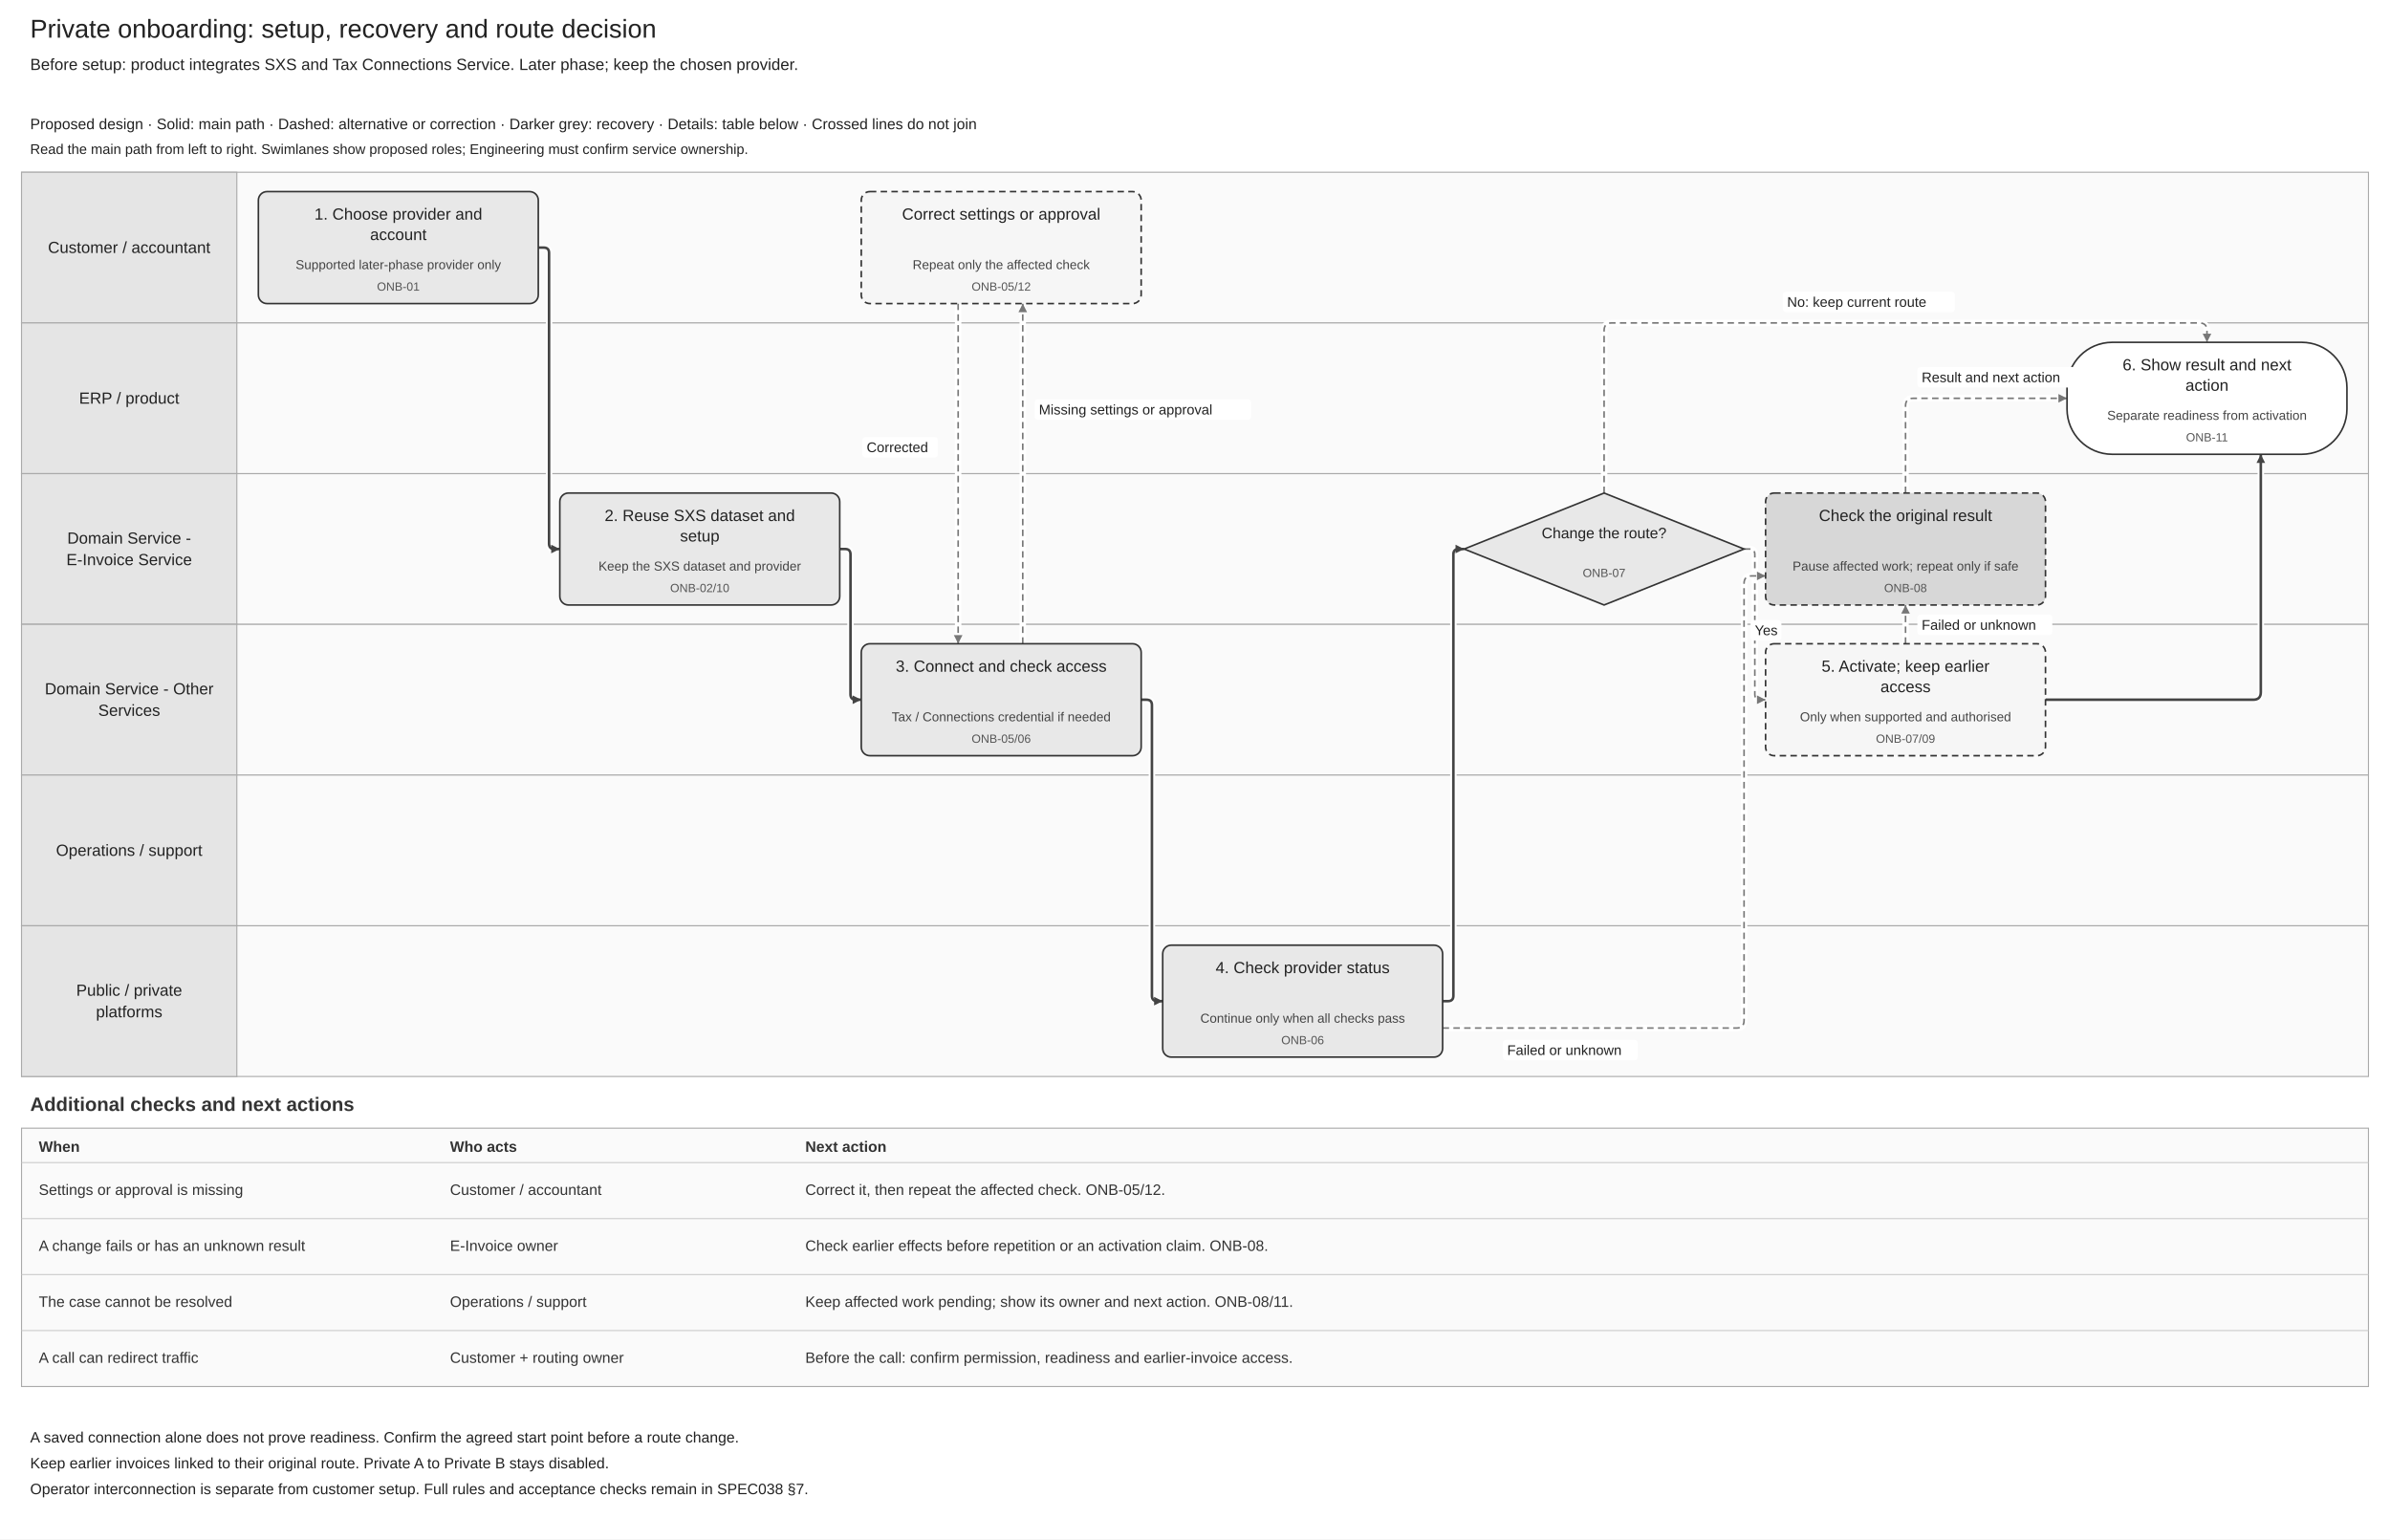
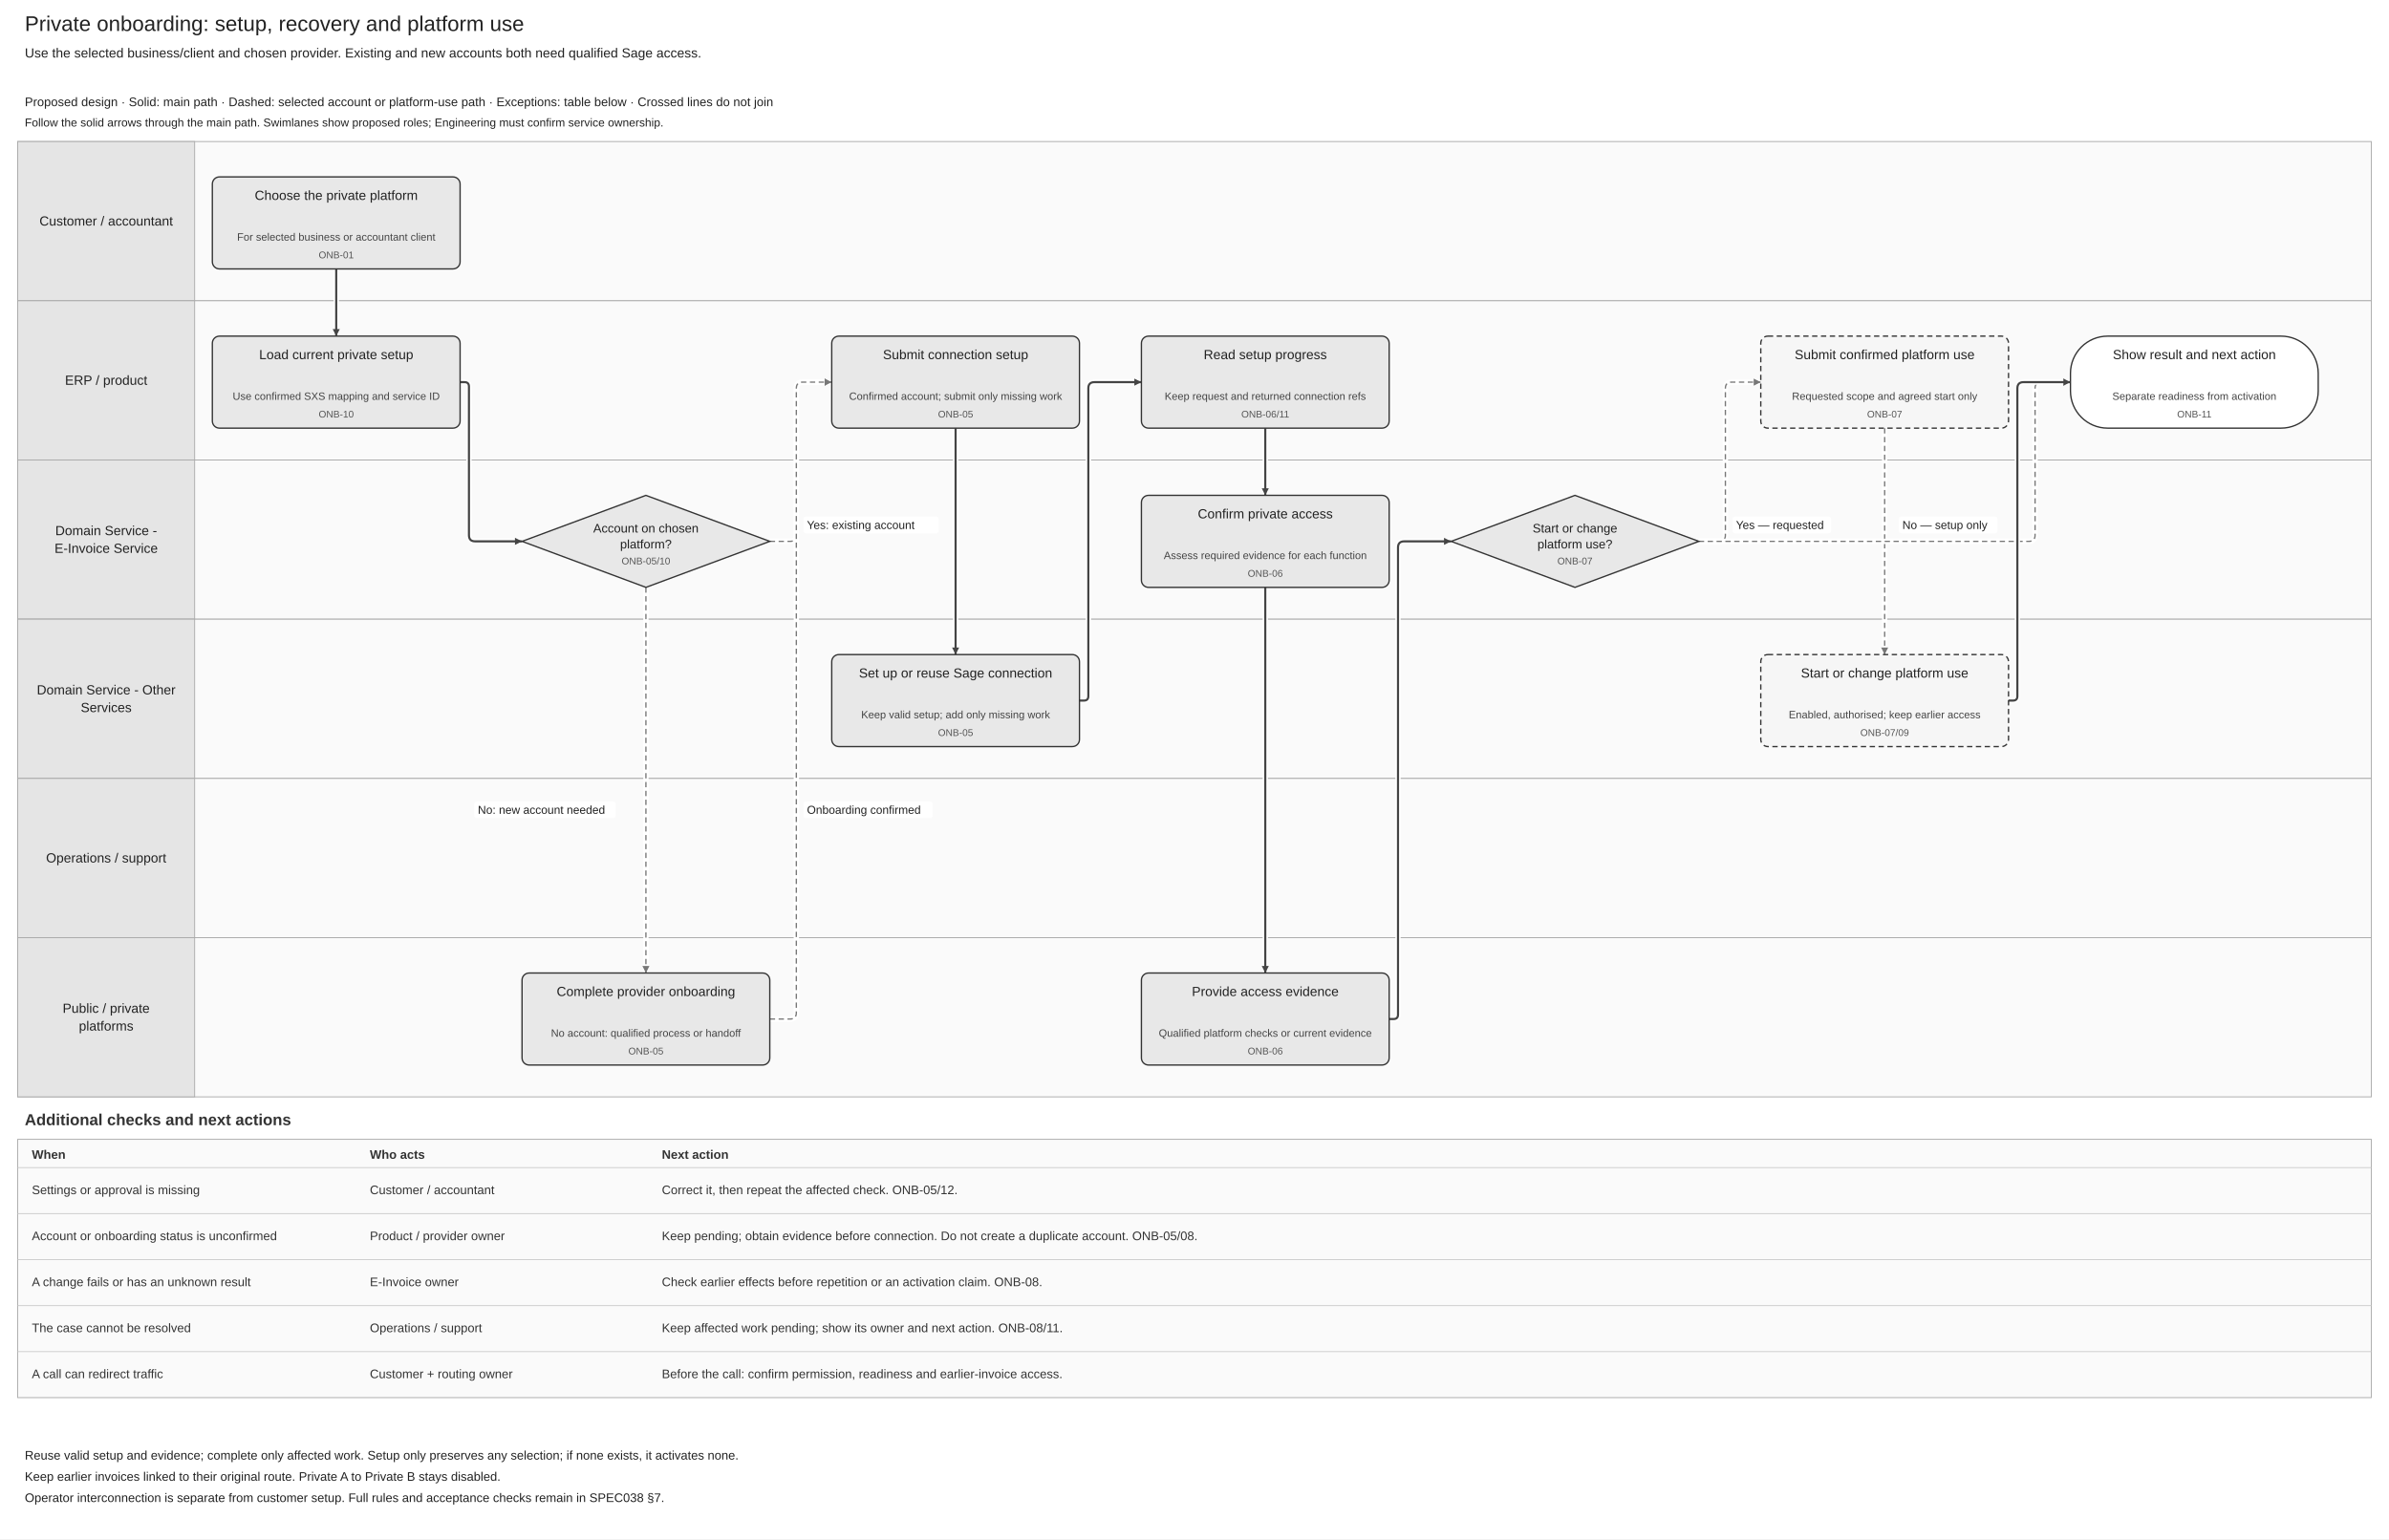
- <svg xmlns="http://www.w3.org/2000/svg" width="2220" height="1430" viewBox="0 0 2220 1430" role="img" aria-label="Private onboarding: setup, recovery and route decision">
-   <rect width="2220" height="1430" fill="white" />
-   <text x="28" y="35" font-family="Arial, sans-serif" font-size="24" text-anchor="start" fill="#222222">Private onboarding: setup, recovery and route decision</text>
-   <text x="28" y="65" font-family="Arial, sans-serif" font-size="15" text-anchor="start" fill="#222222">Before setup: product integrates SXS and Tax Connections Service. Later phase; keep the chosen provider.</text>
-   <text x="28" y="120" font-family="Arial, sans-serif" font-size="14" text-anchor="start" fill="#222222">Proposed design · Solid: main path · Dashed: alternative or correction · Darker grey: recovery · Details: table below · Crossed lines do not join</text>
-   <text x="28" y="143" font-family="Arial, sans-serif" font-size="13" text-anchor="start" fill="#222222">Read the main path from left to right. Swimlanes show proposed roles; Engineering must confirm service ownership.</text>
-   <rect x="20" y="160" width="2180" height="140" fill="#fafafa" stroke="#aaaaaa" />
-   <rect x="20" y="160" width="200" height="140" fill="#e5e5e5" stroke="#aaaaaa" />
-   <text x="120" y="235" font-family="Arial, sans-serif" font-size="15" text-anchor="middle" fill="#222222">Customer / accountant</text>
-   <rect x="20" y="300" width="2180" height="140" fill="#fafafa" stroke="#aaaaaa" />
-   <rect x="20" y="300" width="200" height="140" fill="#e5e5e5" stroke="#aaaaaa" />
-   <text x="120" y="375" font-family="Arial, sans-serif" font-size="15" text-anchor="middle" fill="#222222">ERP / product</text>
-   <rect x="20" y="440" width="2180" height="140" fill="#fafafa" stroke="#aaaaaa" />
-   <rect x="20" y="440" width="200" height="140" fill="#e5e5e5" stroke="#aaaaaa" />
-   <text x="120" y="505" font-family="Arial, sans-serif" font-size="15" text-anchor="middle" fill="#222222">Domain Service -</text>
-   <text x="120" y="525" font-family="Arial, sans-serif" font-size="15" text-anchor="middle" fill="#222222">E-Invoice Service</text>
-   <rect x="20" y="580" width="2180" height="140" fill="#fafafa" stroke="#aaaaaa" />
-   <rect x="20" y="580" width="200" height="140" fill="#e5e5e5" stroke="#aaaaaa" />
-   <text x="120" y="645" font-family="Arial, sans-serif" font-size="15" text-anchor="middle" fill="#222222">Domain Service - Other</text>
-   <text x="120" y="665" font-family="Arial, sans-serif" font-size="15" text-anchor="middle" fill="#222222">Services</text>
-   <rect x="20" y="720" width="2180" height="140" fill="#fafafa" stroke="#aaaaaa" />
-   <rect x="20" y="720" width="200" height="140" fill="#e5e5e5" stroke="#aaaaaa" />
-   <text x="120" y="795" font-family="Arial, sans-serif" font-size="15" text-anchor="middle" fill="#222222">Operations / support</text>
-   <rect x="20" y="860" width="2180" height="140" fill="#fafafa" stroke="#aaaaaa" />
-   <rect x="20" y="860" width="200" height="140" fill="#e5e5e5" stroke="#aaaaaa" />
-   <text x="120" y="925" font-family="Arial, sans-serif" font-size="15" text-anchor="middle" fill="#222222">Public / private</text>
-   <text x="120" y="945" font-family="Arial, sans-serif" font-size="15" text-anchor="middle" fill="#222222">platforms</text>
-   <path d="M 500,230.0 L 505,230 Q 510,230.0 510,235 L 510,505 Q 510,510.0 515,510 L 520,510.0" fill="none" stroke="white" stroke-width="6" stroke-linejoin="round" data-crossing-gap="true" />
-   <path d="M 500,230.0 L 505,230 Q 510,230.0 510,235 L 510,505 Q 510,510.0 515,510 L 520,510.0" fill="none" stroke="#444444" stroke-width="2.4" stroke-linejoin="round" data-connection="choose→reuse" />
-   <path d="M 520,510.0 L 512.0,506.0 L 512.0,514.0 Z" fill="#444444" />
-   <path d="M 780,510.0 L 785,510 Q 790,510.0 790,515 L 790,645 Q 790,650.0 795,650 L 800,650.0" fill="none" stroke="white" stroke-width="6" stroke-linejoin="round" data-crossing-gap="true" />
-   <path d="M 780,510.0 L 785,510 Q 790,510.0 790,515 L 790,645 Q 790,650.0 795,650 L 800,650.0" fill="none" stroke="#444444" stroke-width="2.4" stroke-linejoin="round" data-connection="reuse→setup" />
-   <path d="M 800,650.0 L 792.0,646.0 L 792.0,654.0 Z" fill="#444444" />
-   <path d="M 1060,650.0 L 1065,650 Q 1070,650.0 1070,655 L 1070,925 Q 1070,930.0 1075,930 L 1080,930.0" fill="none" stroke="white" stroke-width="6" stroke-linejoin="round" data-crossing-gap="true" />
-   <path d="M 1060,650.0 L 1065,650 Q 1070,650.0 1070,655 L 1070,925 Q 1070,930.0 1075,930 L 1080,930.0" fill="none" stroke="#444444" stroke-width="2.4" stroke-linejoin="round" data-connection="setup→provider" />
-   <path d="M 1080,930.0 L 1072.0,926.0 L 1072.0,934.0 Z" fill="#444444" />
-   <path d="M 1340,930.0 L 1345,930 Q 1350,930.0 1350,925 L 1350,515 Q 1350,510.0 1355,510 L 1360,510.0" fill="none" stroke="white" stroke-width="6" stroke-linejoin="round" data-crossing-gap="true" />
-   <path d="M 1340,930.0 L 1345,930 Q 1350,930.0 1350,925 L 1350,515 Q 1350,510.0 1355,510 L 1360,510.0" fill="none" stroke="#444444" stroke-width="2.4" stroke-linejoin="round" data-connection="provider→change" />
-   <path d="M 1360,510.0 L 1352.0,506.0 L 1352.0,514.0 Z" fill="#444444" />
-   <path d="M 1620,510.0 L 1625,510 Q 1630,510.0 1630,515 L 1630,645 Q 1630,650.0 1635,650 L 1640,650.0" fill="none" stroke="white" stroke-width="6" stroke-linejoin="round" data-crossing-gap="true" />
-   <path d="M 1620,510.0 L 1625,510 Q 1630,510.0 1630,515 L 1630,645 Q 1630,650.0 1635,650 L 1640,650.0" fill="none" stroke="#777777" stroke-width="1.5" stroke-dasharray="6 4" stroke-linejoin="round" data-connection="change→activate" />
-   <path d="M 1640,650.0 L 1632.0,646.0 L 1632.0,654.0 Z" fill="#777777" />
-   <path d="M 1490,458 L 1490,307 Q 1490,300 1497,300 L 2043,300 Q 2050,300 2050,307 L 2050,318" fill="none" stroke="white" stroke-width="6" stroke-linejoin="round" data-crossing-gap="true" />
-   <path d="M 1490,458 L 1490,307 Q 1490,300 1497,300 L 2043,300 Q 2050,300 2050,307 L 2050,318" fill="none" stroke="#777777" stroke-width="1.5" stroke-dasharray="6 4" stroke-linejoin="round" data-connection="change→result" />
-   <path d="M 2050,318 L 2054.0,310.0 L 2046.0,310.0 Z" fill="#777777" />
-   <path d="M 1900,650 L 2093,650 Q 2100,650 2100,643 L 2100,422" fill="none" stroke="white" stroke-width="6" stroke-linejoin="round" data-crossing-gap="true" />
-   <path d="M 1900,650 L 2093,650 Q 2100,650 2100,643 L 2100,422" fill="none" stroke="#444444" stroke-width="2.4" stroke-linejoin="round" data-connection="activate→result" />
-   <path d="M 2100,422 L 2096.0,430.0 L 2104.0,430.0 Z" fill="#444444" />
-   <path d="M 950,598 L 950,282" fill="none" stroke="white" stroke-width="6" stroke-linejoin="round" data-crossing-gap="true" />
-   <path d="M 950,598 L 950,282" fill="none" stroke="#777777" stroke-width="1.5" stroke-dasharray="6 4" stroke-linejoin="round" data-connection="setup→correct" />
-   <path d="M 950,282 L 946.0,290.0 L 954.0,290.0 Z" fill="#777777" />
-   <path d="M 890,282 L 890,598" fill="none" stroke="white" stroke-width="6" stroke-linejoin="round" data-crossing-gap="true" />
-   <path d="M 890,282 L 890,598" fill="none" stroke="#777777" stroke-width="1.5" stroke-dasharray="6 4" stroke-linejoin="round" data-connection="correct→setup" />
-   <path d="M 890,598 L 894.0,590.0 L 886.0,590.0 Z" fill="#777777" />
-   <path d="M 1340,955 L 1613,955 Q 1620,955 1620,948 L 1620,542 Q 1620,535 1627,535 L 1640,535" fill="none" stroke="white" stroke-width="6" stroke-linejoin="round" data-crossing-gap="true" />
-   <path d="M 1340,955 L 1613,955 Q 1620,955 1620,948 L 1620,542 Q 1620,535 1627,535 L 1640,535" fill="none" stroke="#777777" stroke-width="1.5" stroke-dasharray="6 4" stroke-linejoin="round" data-connection="provider→recover" />
-   <path d="M 1640,535 L 1632.0,531.0 L 1632.0,539.0 Z" fill="#777777" />
-   <path d="M 1770,598 L 1770,562" fill="none" stroke="white" stroke-width="6" stroke-linejoin="round" data-crossing-gap="true" />
-   <path d="M 1770,598 L 1770,562" fill="none" stroke="#777777" stroke-width="1.5" stroke-dasharray="6 4" stroke-linejoin="round" data-connection="activate→recover" />
-   <path d="M 1770,562 L 1766.0,570.0 L 1774.0,570.0 Z" fill="#777777" />
-   <path d="M 1770,458 L 1770,377 Q 1770,370 1777,370 L 1920,370" fill="none" stroke="white" stroke-width="6" stroke-linejoin="round" data-crossing-gap="true" />
-   <path d="M 1770,458 L 1770,377 Q 1770,370 1777,370 L 1920,370" fill="none" stroke="#777777" stroke-width="1.5" stroke-dasharray="6 4" stroke-linejoin="round" data-connection="recover→result" />
-   <path d="M 1920,370 L 1912.0,366.0 L 1912.0,374.0 Z" fill="#777777" />
-   <a href="../../specs/onboarding-and-connectivity/SPEC-SEI-038-customer-onboarding-and-connectivity-logical-feature-specification.md#61-onb-01-capture-requested-functions" aria-label="ONB-01 1. Choose provider and account">
-     <rect x="240" y="178" width="260" height="104" rx="8" fill="#e8e8e8" stroke="#333333" stroke-width="1.5" />
-     <text x="370.0" y="204" font-family="Arial, sans-serif" font-size="15" text-anchor="middle" fill="#222222">1. Choose provider and</text>
-     <text x="370.0" y="223" font-family="Arial, sans-serif" font-size="15" text-anchor="middle" fill="#222222">account</text>
-     <text x="370.0" y="250" font-family="Arial, sans-serif" font-size="12" text-anchor="middle" fill="#444444">Supported later-phase provider only</text>
-     <text x="370.0" y="270" font-family="Arial, sans-serif" font-size="11" text-anchor="middle" fill="#555555">ONB-01</text>
+ <svg xmlns="http://www.w3.org/2000/svg" width="2700" height="1740" viewBox="0 0 2700 1740" role="img" aria-label="Private onboarding: setup, recovery and platform use">
+   <rect width="2700" height="1740" fill="white" />
+   <text x="28" y="35" font-family="Arial, sans-serif" font-size="24" text-anchor="start" fill="#222222">Private onboarding: setup, recovery and platform use</text>
+   <text x="28" y="65" font-family="Arial, sans-serif" font-size="15" text-anchor="start" fill="#222222">Use the selected business/client and chosen provider. Existing and new accounts both need qualified Sage access.</text>
+   <text x="28" y="120" font-family="Arial, sans-serif" font-size="14" text-anchor="start" fill="#222222">Proposed design · Solid: main path · Dashed: selected account or platform-use path · Exceptions: table below · Crossed lines do not join</text>
+   <text x="28" y="143" font-family="Arial, sans-serif" font-size="13" text-anchor="start" fill="#222222">Follow the solid arrows through the main path. Swimlanes show proposed roles; Engineering must confirm service ownership.</text>
+   <rect x="20" y="160" width="2660" height="180" fill="#fafafa" stroke="#aaaaaa" />
+   <rect x="20" y="160" width="200" height="180" fill="#e5e5e5" stroke="#aaaaaa" />
+   <text x="120" y="255.0" font-family="Arial, sans-serif" font-size="15" text-anchor="middle" fill="#222222">Customer / accountant</text>
+   <rect x="20" y="340" width="2660" height="180" fill="#fafafa" stroke="#aaaaaa" />
+   <rect x="20" y="340" width="200" height="180" fill="#e5e5e5" stroke="#aaaaaa" />
+   <text x="120" y="435.0" font-family="Arial, sans-serif" font-size="15" text-anchor="middle" fill="#222222">ERP / product</text>
+   <rect x="20" y="520" width="2660" height="180" fill="#fafafa" stroke="#aaaaaa" />
+   <rect x="20" y="520" width="200" height="180" fill="#e5e5e5" stroke="#aaaaaa" />
+   <text x="120" y="605.0" font-family="Arial, sans-serif" font-size="15" text-anchor="middle" fill="#222222">Domain Service -</text>
+   <text x="120" y="625.0" font-family="Arial, sans-serif" font-size="15" text-anchor="middle" fill="#222222">E-Invoice Service</text>
+   <rect x="20" y="700" width="2660" height="180" fill="#fafafa" stroke="#aaaaaa" />
+   <rect x="20" y="700" width="200" height="180" fill="#e5e5e5" stroke="#aaaaaa" />
+   <text x="120" y="785.0" font-family="Arial, sans-serif" font-size="15" text-anchor="middle" fill="#222222">Domain Service - Other</text>
+   <text x="120" y="805.0" font-family="Arial, sans-serif" font-size="15" text-anchor="middle" fill="#222222">Services</text>
+   <rect x="20" y="880" width="2660" height="180" fill="#fafafa" stroke="#aaaaaa" />
+   <rect x="20" y="880" width="200" height="180" fill="#e5e5e5" stroke="#aaaaaa" />
+   <text x="120" y="975.0" font-family="Arial, sans-serif" font-size="15" text-anchor="middle" fill="#222222">Operations / support</text>
+   <rect x="20" y="1060" width="2660" height="180" fill="#fafafa" stroke="#aaaaaa" />
+   <rect x="20" y="1060" width="200" height="180" fill="#e5e5e5" stroke="#aaaaaa" />
+   <text x="120" y="1145.0" font-family="Arial, sans-serif" font-size="15" text-anchor="middle" fill="#222222">Public / private</text>
+   <text x="120" y="1165.0" font-family="Arial, sans-serif" font-size="15" text-anchor="middle" fill="#222222">platforms</text>
+   <path d="M 380.0,304 L 380.0,380" fill="none" stroke="white" stroke-width="6" stroke-linejoin="round" data-crossing-gap="true" />
+   <path d="M 380.0,304 L 380.0,380" fill="none" stroke="#444444" stroke-width="2.4" stroke-linejoin="round" data-connection="choose→load" />
+   <path d="M 380.0,380 L 384.0,372.0 L 376.0,372.0 Z" fill="#444444" />
+   <path d="M 520,432.0 L 525,432 Q 530,432.0 530,437 L 530,605 Q 530,612.0 537,612 L 590,612.0" fill="none" stroke="white" stroke-width="6" stroke-linejoin="round" data-crossing-gap="true" />
+   <path d="M 520,432.0 L 525,432 Q 530,432.0 530,437 L 530,605 Q 530,612.0 537,612 L 590,612.0" fill="none" stroke="#444444" stroke-width="2.4" stroke-linejoin="round" data-connection="load→account" />
+   <path d="M 590,612.0 L 582.0,608.0 L 582.0,616.0 Z" fill="#444444" />
+   <path d="M 1080.0,484 L 1080.0,740" fill="none" stroke="white" stroke-width="6" stroke-linejoin="round" data-crossing-gap="true" />
+   <path d="M 1080.0,484 L 1080.0,740" fill="none" stroke="#444444" stroke-width="2.4" stroke-linejoin="round" data-connection="request→setup" />
+   <path d="M 1080.0,740 L 1084.0,732.0 L 1076.0,732.0 Z" fill="#444444" />
+   <path d="M 1220,792.0 L 1225,792 Q 1230,792.0 1230,787 L 1230,439 Q 1230,432.0 1237,432 L 1290,432.0" fill="none" stroke="white" stroke-width="6" stroke-linejoin="round" data-crossing-gap="true" />
+   <path d="M 1220,792.0 L 1225,792 Q 1230,792.0 1230,787 L 1230,439 Q 1230,432.0 1237,432 L 1290,432.0" fill="none" stroke="#444444" stroke-width="2.4" stroke-linejoin="round" data-connection="setup→progress" />
+   <path d="M 1290,432.0 L 1282.0,428.0 L 1282.0,436.0 Z" fill="#444444" />
+   <path d="M 1430.0,484 L 1430.0,560" fill="none" stroke="white" stroke-width="6" stroke-linejoin="round" data-crossing-gap="true" />
+   <path d="M 1430.0,484 L 1430.0,560" fill="none" stroke="#444444" stroke-width="2.4" stroke-linejoin="round" data-connection="progress→track" />
+   <path d="M 1430.0,560 L 1434.0,552.0 L 1426.0,552.0 Z" fill="#444444" />
+   <path d="M 1430.0,664 L 1430.0,1100" fill="none" stroke="white" stroke-width="6" stroke-linejoin="round" data-crossing-gap="true" />
+   <path d="M 1430.0,664 L 1430.0,1100" fill="none" stroke="#444444" stroke-width="2.4" stroke-linejoin="round" data-connection="track→provider" />
+   <path d="M 1430.0,1100 L 1434.0,1092.0 L 1426.0,1092.0 Z" fill="#444444" />
+   <path d="M 1570,1152.0 L 1575,1152 Q 1580,1152.0 1580,1147 L 1580,619 Q 1580,612.0 1587,612 L 1640,612.0" fill="none" stroke="white" stroke-width="6" stroke-linejoin="round" data-crossing-gap="true" />
+   <path d="M 1570,1152.0 L 1575,1152 Q 1580,1152.0 1580,1147 L 1580,619 Q 1580,612.0 1587,612 L 1640,612.0" fill="none" stroke="#444444" stroke-width="2.4" stroke-linejoin="round" data-connection="provider→change" />
+   <path d="M 1640,612.0 L 1632.0,608.0 L 1632.0,616.0 Z" fill="#444444" />
+   <path d="M 870,612.0 L 893,612 Q 900,612.0 900,605 L 900,439 Q 900,432.0 907,432 L 940,432.0" fill="none" stroke="white" stroke-width="6" stroke-linejoin="round" data-crossing-gap="true" />
+   <path d="M 870,612.0 L 893,612 Q 900,612.0 900,605 L 900,439 Q 900,432.0 907,432 L 940,432.0" fill="none" stroke="#777777" stroke-width="1.5" stroke-dasharray="6 4" stroke-linejoin="round" data-connection="account→request" />
+   <path d="M 940,432.0 L 932.0,428.0 L 932.0,436.0 Z" fill="#777777" />
+   <path d="M 730.0,664 L 730.0,1100" fill="none" stroke="white" stroke-width="6" stroke-linejoin="round" data-crossing-gap="true" />
+   <path d="M 730.0,664 L 730.0,1100" fill="none" stroke="#777777" stroke-width="1.5" stroke-dasharray="6 4" stroke-linejoin="round" data-connection="account→onboard" />
+   <path d="M 730.0,1100 L 734.0,1092.0 L 726.0,1092.0 Z" fill="#777777" />
+   <path d="M 870,1152.0 L 893,1152 Q 900,1152.0 900,1145 L 900,439 Q 900,432.0 907,432 L 940,432.0" fill="none" stroke="white" stroke-width="6" stroke-linejoin="round" data-crossing-gap="true" />
+   <path d="M 870,1152.0 L 893,1152 Q 900,1152.0 900,1145 L 900,439 Q 900,432.0 907,432 L 940,432.0" fill="none" stroke="#777777" stroke-width="1.5" stroke-dasharray="6 4" stroke-linejoin="round" data-connection="onboard→request" />
+   <path d="M 940,432.0 L 932.0,428.0 L 932.0,436.0 Z" fill="#777777" />
+   <path d="M 1920,612.0 L 1943,612 Q 1950,612.0 1950,605 L 1950,439 Q 1950,432.0 1957,432 L 1990,432.0" fill="none" stroke="white" stroke-width="6" stroke-linejoin="round" data-crossing-gap="true" />
+   <path d="M 1920,612.0 L 1943,612 Q 1950,612.0 1950,605 L 1950,439 Q 1950,432.0 1957,432 L 1990,432.0" fill="none" stroke="#777777" stroke-width="1.5" stroke-dasharray="6 4" stroke-linejoin="round" data-connection="change→confirm" />
+   <path d="M 1990,432.0 L 1982.0,428.0 L 1982.0,436.0 Z" fill="#777777" />
+   <path d="M 2130.0,484 L 2130.0,740" fill="none" stroke="white" stroke-width="6" stroke-linejoin="round" data-crossing-gap="true" />
+   <path d="M 2130.0,484 L 2130.0,740" fill="none" stroke="#777777" stroke-width="1.5" stroke-dasharray="6 4" stroke-linejoin="round" data-connection="confirm→activate" />
+   <path d="M 2130.0,740 L 2134.0,732.0 L 2126.0,732.0 Z" fill="#777777" />
+   <path d="M 1920,612.0 L 2293,612 Q 2300,612.0 2300,605 L 2300,439 Q 2300,432.0 2307,432 L 2340,432.0" fill="none" stroke="white" stroke-width="6" stroke-linejoin="round" data-crossing-gap="true" />
+   <path d="M 1920,612.0 L 2293,612 Q 2300,612.0 2300,605 L 2300,439 Q 2300,432.0 2307,432 L 2340,432.0" fill="none" stroke="#777777" stroke-width="1.5" stroke-dasharray="6 4" stroke-linejoin="round" data-connection="change→result" />
+   <path d="M 2340,432.0 L 2332.0,428.0 L 2332.0,436.0 Z" fill="#777777" />
+   <path d="M 2270,792.0 L 2275,792 Q 2280,792.0 2280,787 L 2280,439 Q 2280,432.0 2287,432 L 2340,432.0" fill="none" stroke="white" stroke-width="6" stroke-linejoin="round" data-crossing-gap="true" />
+   <path d="M 2270,792.0 L 2275,792 Q 2280,792.0 2280,787 L 2280,439 Q 2280,432.0 2287,432 L 2340,432.0" fill="none" stroke="#444444" stroke-width="2.4" stroke-linejoin="round" data-connection="activate→result" />
+   <path d="M 2340,432.0 L 2332.0,428.0 L 2332.0,436.0 Z" fill="#444444" />
+   <a href="../../specs/onboarding-and-connectivity/SPEC-SEI-038-customer-onboarding-and-connectivity-logical-feature-specification.md#61-onb-01-capture-requested-functions" aria-label="ONB-01 Choose the private platform">
+     <rect x="240" y="200" width="280" height="104" rx="8" fill="#e8e8e8" stroke="#333333" stroke-width="1.5" />
+     <text x="380.0" y="226" font-family="Arial, sans-serif" font-size="15" text-anchor="middle" fill="#222222">Choose the private platform</text>
+     <text x="380.0" y="272" font-family="Arial, sans-serif" font-size="12" text-anchor="middle" fill="#444444">For selected business or accountant client</text>
+     <text x="380.0" y="292" font-family="Arial, sans-serif" font-size="11" text-anchor="middle" fill="#555555">ONB-01</text>
  </a>
-   <a href="../../specs/onboarding-and-connectivity/SPEC-SEI-038-customer-onboarding-and-connectivity-logical-feature-specification.md#62-onb-02-check-business-identity-and-authority" aria-label="ONB-02/10 2. Reuse SXS dataset and setup">
-     <rect x="520" y="458" width="260" height="104" rx="8" fill="#e8e8e8" stroke="#333333" stroke-width="1.5" />
-     <text x="650.0" y="484" font-family="Arial, sans-serif" font-size="15" text-anchor="middle" fill="#222222">2. Reuse SXS dataset and</text>
-     <text x="650.0" y="503" font-family="Arial, sans-serif" font-size="15" text-anchor="middle" fill="#222222">setup</text>
-     <text x="650.0" y="530" font-family="Arial, sans-serif" font-size="12" text-anchor="middle" fill="#444444">Keep the SXS dataset and provider</text>
-     <text x="650.0" y="550" font-family="Arial, sans-serif" font-size="11" text-anchor="middle" fill="#555555">ONB-02/10</text>
+   <a href="../../specs/onboarding-and-connectivity/SPEC-SEI-038-customer-onboarding-and-connectivity-logical-feature-specification.md#64-onb-10-assess-current-setup" aria-label="ONB-10 Load current private setup">
+     <rect x="240" y="380" width="280" height="104" rx="8" fill="#e8e8e8" stroke="#333333" stroke-width="1.5" />
+     <text x="380.0" y="406" font-family="Arial, sans-serif" font-size="15" text-anchor="middle" fill="#222222">Load current private setup</text>
+     <text x="380.0" y="452" font-family="Arial, sans-serif" font-size="12" text-anchor="middle" fill="#444444">Use confirmed SXS mapping and service ID</text>
+     <text x="380.0" y="472" font-family="Arial, sans-serif" font-size="11" text-anchor="middle" fill="#555555">ONB-10</text>
  </a>
-   <a href="../../specs/onboarding-and-connectivity/SPEC-SEI-038-customer-onboarding-and-connectivity-logical-feature-specification.md#67-onb-05-configure-private-choice" aria-label="ONB-05/06 3. Connect and check access">
-     <rect x="800" y="598" width="260" height="104" rx="8" fill="#e8e8e8" stroke="#333333" stroke-width="1.5" />
-     <text x="930.0" y="624" font-family="Arial, sans-serif" font-size="15" text-anchor="middle" fill="#222222">3. Connect and check access</text>
-     <text x="930.0" y="670" font-family="Arial, sans-serif" font-size="12" text-anchor="middle" fill="#444444">Tax / Connections credential if needed</text>
-     <text x="930.0" y="690" font-family="Arial, sans-serif" font-size="11" text-anchor="middle" fill="#555555">ONB-05/06</text>
+   <a href="../../specs/onboarding-and-connectivity/SPEC-SEI-038-customer-onboarding-and-connectivity-logical-feature-specification.md#67-onb-05-configure-private-choice" aria-label="ONB-05 Submit connection setup">
+     <rect x="940" y="380" width="280" height="104" rx="8" fill="#e8e8e8" stroke="#333333" stroke-width="1.5" />
+     <text x="1080.0" y="406" font-family="Arial, sans-serif" font-size="15" text-anchor="middle" fill="#222222">Submit connection setup</text>
+     <text x="1080.0" y="452" font-family="Arial, sans-serif" font-size="12" text-anchor="middle" fill="#444444">Confirmed account; submit only missing work</text>
+     <text x="1080.0" y="472" font-family="Arial, sans-serif" font-size="11" text-anchor="middle" fill="#555555">ONB-05</text>
  </a>
-   <a href="../../specs/onboarding-and-connectivity/SPEC-SEI-038-customer-onboarding-and-connectivity-logical-feature-specification.md#68-onb-06-prove-private-readiness" aria-label="ONB-06 4. Check provider status">
-     <rect x="1080" y="878" width="260" height="104" rx="8" fill="#e8e8e8" stroke="#333333" stroke-width="1.5" />
-     <text x="1210.0" y="904" font-family="Arial, sans-serif" font-size="15" text-anchor="middle" fill="#222222">4. Check provider status</text>
-     <text x="1210.0" y="950" font-family="Arial, sans-serif" font-size="12" text-anchor="middle" fill="#444444">Continue only when all checks pass</text>
-     <text x="1210.0" y="970" font-family="Arial, sans-serif" font-size="11" text-anchor="middle" fill="#555555">ONB-06</text>
+   <a href="../../specs/onboarding-and-connectivity/SPEC-SEI-038-customer-onboarding-and-connectivity-logical-feature-specification.md#67-onb-05-configure-private-choice" aria-label="ONB-05/10 Account on chosen platform?">
+     <path d="M 730.0,560 L 870,612.0 L 730.0,664 L 590,612.0 Z" fill="#e8e8e8" stroke="#333333" stroke-width="1.5" />
+     <text x="730.0" y="602" font-family="Arial, sans-serif" font-size="14" text-anchor="middle" fill="#222222">Account on chosen</text>
+     <text x="730.0" y="620" font-family="Arial, sans-serif" font-size="14" text-anchor="middle" fill="#222222">platform?</text>
+     <text x="730.0" y="638" font-family="Arial, sans-serif" font-size="11" text-anchor="middle" fill="#555555">ONB-05/10</text>
  </a>
-   <a href="../../specs/onboarding-and-connectivity/SPEC-SEI-038-customer-onboarding-and-connectivity-logical-feature-specification.md#69-onb-07-cut-over-new-traffic" aria-label="ONB-07 Change the route?">
-     <path d="M 1490.0,458 L 1620,510.0 L 1490.0,562 L 1360,510.0 Z" fill="#e8e8e8" stroke="#333333" stroke-width="1.5" />
-     <text x="1490.0" y="500" font-family="Arial, sans-serif" font-size="14" text-anchor="middle" fill="#222222">Change the route?</text>
-     <text x="1490.0" y="536" font-family="Arial, sans-serif" font-size="11" text-anchor="middle" fill="#555555">ONB-07</text>
+   <a href="../../specs/onboarding-and-connectivity/SPEC-SEI-038-customer-onboarding-and-connectivity-logical-feature-specification.md#67-onb-05-configure-private-choice" aria-label="ONB-05 Complete provider onboarding">
+     <rect x="590" y="1100" width="280" height="104" rx="8" fill="#e8e8e8" stroke="#333333" stroke-width="1.5" />
+     <text x="730.0" y="1126" font-family="Arial, sans-serif" font-size="15" text-anchor="middle" fill="#222222">Complete provider onboarding</text>
+     <text x="730.0" y="1172" font-family="Arial, sans-serif" font-size="12" text-anchor="middle" fill="#444444">No account: qualified process or handoff</text>
+     <text x="730.0" y="1192" font-family="Arial, sans-serif" font-size="11" text-anchor="middle" fill="#555555">ONB-05</text>
  </a>
-   <a href="../../specs/onboarding-and-connectivity/SPEC-SEI-038-customer-onboarding-and-connectivity-logical-feature-specification.md#69-onb-07-cut-over-new-traffic" aria-label="ONB-07/09 5. Activate; keep earlier access">
-     <rect x="1640" y="598" width="260" height="104" rx="8" fill="#f6f6f6" stroke="#333333" stroke-width="1.5" stroke-dasharray="6 4" />
-     <text x="1770.0" y="624" font-family="Arial, sans-serif" font-size="15" text-anchor="middle" fill="#222222">5. Activate; keep earlier</text>
-     <text x="1770.0" y="643" font-family="Arial, sans-serif" font-size="15" text-anchor="middle" fill="#222222">access</text>
-     <text x="1770.0" y="670" font-family="Arial, sans-serif" font-size="12" text-anchor="middle" fill="#444444">Only when supported and authorised</text>
-     <text x="1770.0" y="690" font-family="Arial, sans-serif" font-size="11" text-anchor="middle" fill="#555555">ONB-07/09</text>
+   <a href="../../specs/onboarding-and-connectivity/SPEC-SEI-038-customer-onboarding-and-connectivity-logical-feature-specification.md#67-onb-05-configure-private-choice" aria-label="ONB-05 Set up or reuse Sage connection">
+     <rect x="940" y="740" width="280" height="104" rx="8" fill="#e8e8e8" stroke="#333333" stroke-width="1.5" />
+     <text x="1080.0" y="766" font-family="Arial, sans-serif" font-size="15" text-anchor="middle" fill="#222222">Set up or reuse Sage connection</text>
+     <text x="1080.0" y="812" font-family="Arial, sans-serif" font-size="12" text-anchor="middle" fill="#444444">Keep valid setup; add only missing work</text>
+     <text x="1080.0" y="832" font-family="Arial, sans-serif" font-size="11" text-anchor="middle" fill="#555555">ONB-05</text>
  </a>
-   <a href="../../specs/onboarding-and-connectivity/SPEC-SEI-038-customer-onboarding-and-connectivity-logical-feature-specification.md#612-onb-11-return-results-and-required-actions" aria-label="ONB-11 6. Show result and next action">
-     <rect x="1920" y="318" width="260" height="104" rx="42" fill="#ffffff" stroke="#333333" stroke-width="1.5" />
-     <text x="2050.0" y="344" font-family="Arial, sans-serif" font-size="15" text-anchor="middle" fill="#222222">6. Show result and next</text>
-     <text x="2050.0" y="363" font-family="Arial, sans-serif" font-size="15" text-anchor="middle" fill="#222222">action</text>
-     <text x="2050.0" y="390" font-family="Arial, sans-serif" font-size="12" text-anchor="middle" fill="#444444">Separate readiness from activation</text>
-     <text x="2050.0" y="410" font-family="Arial, sans-serif" font-size="11" text-anchor="middle" fill="#555555">ONB-11</text>
+   <a href="../../specs/onboarding-and-connectivity/SPEC-SEI-038-customer-onboarding-and-connectivity-logical-feature-specification.md#68-onb-06-prove-private-readiness" aria-label="ONB-06/11 Read setup progress">
+     <rect x="1290" y="380" width="280" height="104" rx="8" fill="#e8e8e8" stroke="#333333" stroke-width="1.5" />
+     <text x="1430.0" y="406" font-family="Arial, sans-serif" font-size="15" text-anchor="middle" fill="#222222">Read setup progress</text>
+     <text x="1430.0" y="452" font-family="Arial, sans-serif" font-size="12" text-anchor="middle" fill="#444444">Keep request and returned connection refs</text>
+     <text x="1430.0" y="472" font-family="Arial, sans-serif" font-size="11" text-anchor="middle" fill="#555555">ONB-06/11</text>
  </a>
-   <a href="../../specs/onboarding-and-connectivity/SPEC-SEI-038-customer-onboarding-and-connectivity-logical-feature-specification.md#67-onb-05-configure-private-choice" aria-label="ONB-05/12 Correct settings or approval">
-     <rect x="800" y="178" width="260" height="104" rx="8" fill="#f6f6f6" stroke="#333333" stroke-width="1.5" stroke-dasharray="6 4" />
-     <text x="930.0" y="204" font-family="Arial, sans-serif" font-size="15" text-anchor="middle" fill="#222222">Correct settings or approval</text>
-     <text x="930.0" y="250" font-family="Arial, sans-serif" font-size="12" text-anchor="middle" fill="#444444">Repeat only the affected check</text>
-     <text x="930.0" y="270" font-family="Arial, sans-serif" font-size="11" text-anchor="middle" fill="#555555">ONB-05/12</text>
+   <a href="../../specs/onboarding-and-connectivity/SPEC-SEI-038-customer-onboarding-and-connectivity-logical-feature-specification.md#68-onb-06-prove-private-readiness" aria-label="ONB-06 Confirm private access">
+     <rect x="1290" y="560" width="280" height="104" rx="8" fill="#e8e8e8" stroke="#333333" stroke-width="1.5" />
+     <text x="1430.0" y="586" font-family="Arial, sans-serif" font-size="15" text-anchor="middle" fill="#222222">Confirm private access</text>
+     <text x="1430.0" y="632" font-family="Arial, sans-serif" font-size="12" text-anchor="middle" fill="#444444">Assess required evidence for each function</text>
+     <text x="1430.0" y="652" font-family="Arial, sans-serif" font-size="11" text-anchor="middle" fill="#555555">ONB-06</text>
  </a>
-   <a href="../../specs/onboarding-and-connectivity/SPEC-SEI-038-customer-onboarding-and-connectivity-logical-feature-specification.md#610-onb-08-reconcile-and-recover" aria-label="ONB-08 Check the original result">
-     <rect x="1640" y="458" width="260" height="104" rx="8" fill="#d7d7d7" stroke="#333333" stroke-width="1.5" stroke-dasharray="6 4" />
-     <text x="1770.0" y="484" font-family="Arial, sans-serif" font-size="15" text-anchor="middle" fill="#222222">Check the original result</text>
-     <text x="1770.0" y="530" font-family="Arial, sans-serif" font-size="12" text-anchor="middle" fill="#444444">Pause affected work; repeat only if safe</text>
-     <text x="1770.0" y="550" font-family="Arial, sans-serif" font-size="11" text-anchor="middle" fill="#555555">ONB-08</text>
+   <a href="../../specs/onboarding-and-connectivity/SPEC-SEI-038-customer-onboarding-and-connectivity-logical-feature-specification.md#68-onb-06-prove-private-readiness" aria-label="ONB-06 Provide access evidence">
+     <rect x="1290" y="1100" width="280" height="104" rx="8" fill="#e8e8e8" stroke="#333333" stroke-width="1.5" />
+     <text x="1430.0" y="1126" font-family="Arial, sans-serif" font-size="15" text-anchor="middle" fill="#222222">Provide access evidence</text>
+     <text x="1430.0" y="1172" font-family="Arial, sans-serif" font-size="12" text-anchor="middle" fill="#444444">Qualified platform checks or current evidence</text>
+     <text x="1430.0" y="1192" font-family="Arial, sans-serif" font-size="11" text-anchor="middle" fill="#555555">ONB-06</text>
  </a>
-   <rect data-arrow-label="true" x="1626" y="576" width="28.7" height="19" rx="3" fill="white" />
-   <text x="1630" y="590" font-family="Arial, sans-serif" font-size="13" text-anchor="start" fill="#222222">Yes</text>
-   <rect data-arrow-label="true" x="1656" y="271" width="159.8" height="19" rx="3" fill="white" />
-   <text x="1660" y="285" font-family="Arial, sans-serif" font-size="13" text-anchor="start" fill="#222222">No: keep current route</text>
-   <rect data-arrow-label="true" x="961" y="371" width="201.2" height="19" rx="3" fill="white" />
-   <text x="965" y="385" font-family="Arial, sans-serif" font-size="13" text-anchor="start" fill="#222222">Missing settings or approval</text>
-   <rect data-arrow-label="true" x="801" y="406" width="70.1" height="19" rx="3" fill="white" />
-   <text x="805" y="420" font-family="Arial, sans-serif" font-size="13" text-anchor="start" fill="#222222">Corrected</text>
-   <rect data-arrow-label="true" x="1396" y="966" width="125.3" height="19" rx="3" fill="white" />
-   <text x="1400" y="980" font-family="Arial, sans-serif" font-size="13" text-anchor="start" fill="#222222">Failed or unknown</text>
-   <rect data-arrow-label="true" x="1781" y="571" width="125.3" height="19" rx="3" fill="white" />
-   <text x="1785" y="585" font-family="Arial, sans-serif" font-size="13" text-anchor="start" fill="#222222">Failed or unknown</text>
-   <rect data-arrow-label="true" x="1781" y="341" width="159.8" height="19" rx="3" fill="white" />
-   <text x="1785" y="355" font-family="Arial, sans-serif" font-size="13" text-anchor="start" fill="#222222">Result and next action</text>
-   <text x="28" y="1340" font-family="Arial, sans-serif" font-size="14" text-anchor="start" fill="#222222">A saved connection alone does not prove readiness. Confirm the agreed start point before a route change.</text>
-   <text x="28" y="1364" font-family="Arial, sans-serif" font-size="14" text-anchor="start" fill="#222222">Keep earlier invoices linked to their original route. Private A to Private B stays disabled.</text>
-   <text x="28" y="1388" font-family="Arial, sans-serif" font-size="14" text-anchor="start" fill="#222222">Operator interconnection is separate from customer setup. Full rules and acceptance checks remain in SPEC038 §7.</text>
-   <text x="28" y="1032" font-family="Arial, sans-serif" font-size="18" fill="#333333" font-weight="bold">Additional checks and next actions</text>
-   <rect x="20" y="1048" width="2180" height="240" fill="#fafafa" stroke="#aaaaaa" />
-   <text x="36" y="1070" font-family="Arial, sans-serif" font-size="14" fill="#333333" font-weight="bold">When</text>
-   <text x="418" y="1070" font-family="Arial, sans-serif" font-size="14" fill="#333333" font-weight="bold">Who acts</text>
-   <text x="748" y="1070" font-family="Arial, sans-serif" font-size="14" fill="#333333" font-weight="bold">Next action</text>
-   <path d="M 20,1080 L 2200,1080" stroke="#cccccc" fill="none" />
-   <text x="36" y="1110" font-family="Arial, sans-serif" font-size="14" fill="#333333">Settings or approval is missing</text>
-   <text x="418" y="1110" font-family="Arial, sans-serif" font-size="14" fill="#333333">Customer / accountant</text>
-   <text x="748" y="1110" font-family="Arial, sans-serif" font-size="14" fill="#333333">Correct it, then repeat the affected check. ONB-05/12.</text>
-   <path d="M 20,1132 L 2200,1132" stroke="#cccccc" fill="none" />
-   <text x="36" y="1162" font-family="Arial, sans-serif" font-size="14" fill="#333333">A change fails or has an unknown result</text>
-   <text x="418" y="1162" font-family="Arial, sans-serif" font-size="14" fill="#333333">E-Invoice owner</text>
-   <text x="748" y="1162" font-family="Arial, sans-serif" font-size="14" fill="#333333">Check earlier effects before repetition or an activation claim. ONB-08.</text>
-   <path d="M 20,1184 L 2200,1184" stroke="#cccccc" fill="none" />
-   <text x="36" y="1214" font-family="Arial, sans-serif" font-size="14" fill="#333333">The case cannot be resolved</text>
-   <text x="418" y="1214" font-family="Arial, sans-serif" font-size="14" fill="#333333">Operations / support</text>
-   <text x="748" y="1214" font-family="Arial, sans-serif" font-size="14" fill="#333333">Keep affected work pending; show its owner and next action. ONB-08/11.</text>
-   <path d="M 20,1236 L 2200,1236" stroke="#cccccc" fill="none" />
-   <text x="36" y="1266" font-family="Arial, sans-serif" font-size="14" fill="#333333">A call can redirect traffic</text>
-   <text x="418" y="1266" font-family="Arial, sans-serif" font-size="14" fill="#333333">Customer + routing owner</text>
-   <text x="748" y="1266" font-family="Arial, sans-serif" font-size="14" fill="#333333">Before the call: confirm permission, readiness and earlier-invoice access.</text>
+   <a href="../../specs/onboarding-and-connectivity/SPEC-SEI-038-customer-onboarding-and-connectivity-logical-feature-specification.md#69-onb-07-cut-over-new-traffic" aria-label="ONB-07 Start or change platform use?">
+     <path d="M 1780.0,560 L 1920,612.0 L 1780.0,664 L 1640,612.0 Z" fill="#e8e8e8" stroke="#333333" stroke-width="1.5" />
+     <text x="1780.0" y="602" font-family="Arial, sans-serif" font-size="14" text-anchor="middle" fill="#222222">Start or change</text>
+     <text x="1780.0" y="620" font-family="Arial, sans-serif" font-size="14" text-anchor="middle" fill="#222222">platform use?</text>
+     <text x="1780.0" y="638" font-family="Arial, sans-serif" font-size="11" text-anchor="middle" fill="#555555">ONB-07</text>
+   </a>
+   <a href="../../specs/onboarding-and-connectivity/SPEC-SEI-038-customer-onboarding-and-connectivity-logical-feature-specification.md#69-onb-07-cut-over-new-traffic" aria-label="ONB-07 Submit confirmed platform use">
+     <rect x="1990" y="380" width="280" height="104" rx="8" fill="#f6f6f6" stroke="#333333" stroke-width="1.5" stroke-dasharray="6 4" />
+     <text x="2130.0" y="406" font-family="Arial, sans-serif" font-size="15" text-anchor="middle" fill="#222222">Submit confirmed platform use</text>
+     <text x="2130.0" y="452" font-family="Arial, sans-serif" font-size="12" text-anchor="middle" fill="#444444">Requested scope and agreed start only</text>
+     <text x="2130.0" y="472" font-family="Arial, sans-serif" font-size="11" text-anchor="middle" fill="#555555">ONB-07</text>
+   </a>
+   <a href="../../specs/onboarding-and-connectivity/SPEC-SEI-038-customer-onboarding-and-connectivity-logical-feature-specification.md#69-onb-07-cut-over-new-traffic" aria-label="ONB-07/09 Start or change platform use">
+     <rect x="1990" y="740" width="280" height="104" rx="8" fill="#f6f6f6" stroke="#333333" stroke-width="1.5" stroke-dasharray="6 4" />
+     <text x="2130.0" y="766" font-family="Arial, sans-serif" font-size="15" text-anchor="middle" fill="#222222">Start or change platform use</text>
+     <text x="2130.0" y="812" font-family="Arial, sans-serif" font-size="12" text-anchor="middle" fill="#444444">Enabled, authorised; keep earlier access</text>
+     <text x="2130.0" y="832" font-family="Arial, sans-serif" font-size="11" text-anchor="middle" fill="#555555">ONB-07/09</text>
+   </a>
+   <a href="../../specs/onboarding-and-connectivity/SPEC-SEI-038-customer-onboarding-and-connectivity-logical-feature-specification.md#612-onb-11-return-results-and-required-actions" aria-label="ONB-11 Show result and next action">
+     <rect x="2340" y="380" width="280" height="104" rx="42" fill="#ffffff" stroke="#333333" stroke-width="1.5" />
+     <text x="2480.0" y="406" font-family="Arial, sans-serif" font-size="15" text-anchor="middle" fill="#222222">Show result and next action</text>
+     <text x="2480.0" y="452" font-family="Arial, sans-serif" font-size="12" text-anchor="middle" fill="#444444">Separate readiness from activation</text>
+     <text x="2480.0" y="472" font-family="Arial, sans-serif" font-size="11" text-anchor="middle" fill="#555555">ONB-11</text>
+   </a>
+   <rect data-arrow-label="true" x="908" y="584.0" width="152.9" height="19" rx="3" fill="white" />
+   <text x="912" y="598.0" font-family="Arial, sans-serif" font-size="13" text-anchor="start" fill="#222222">Yes: existing account</text>
+   <rect data-arrow-label="true" x="536.0" y="906" width="159.8" height="19" rx="3" fill="white" />
+   <text x="540.0" y="920" font-family="Arial, sans-serif" font-size="13" text-anchor="start" fill="#222222">No: new account needed</text>
+   <rect data-arrow-label="true" x="908" y="906" width="146.0" height="19" rx="3" fill="white" />
+   <text x="912" y="920" font-family="Arial, sans-serif" font-size="13" text-anchor="start" fill="#222222">Onboarding confirmed</text>
+   <rect data-arrow-label="true" x="1958" y="584.0" width="111.5" height="19" rx="3" fill="white" />
+   <text x="1962" y="598.0" font-family="Arial, sans-serif" font-size="13" text-anchor="start" fill="#222222">Yes — requested</text>
+   <rect data-arrow-label="true" x="2146" y="584.0" width="111.5" height="19" rx="3" fill="white" />
+   <text x="2150" y="598.0" font-family="Arial, sans-serif" font-size="13" text-anchor="start" fill="#222222">No — setup only</text>
+   <text x="28" y="1650" font-family="Arial, sans-serif" font-size="14" text-anchor="start" fill="#222222">Reuse valid setup and evidence; complete only affected work. Setup only preserves any selection; if none exists, it activates none.</text>
+   <text x="28" y="1674" font-family="Arial, sans-serif" font-size="14" text-anchor="start" fill="#222222">Keep earlier invoices linked to their original route. Private A to Private B stays disabled.</text>
+   <text x="28" y="1698" font-family="Arial, sans-serif" font-size="14" text-anchor="start" fill="#222222">Operator interconnection is separate from customer setup. Full rules and acceptance checks remain in SPEC038 §7.</text>
+   <text x="28" y="1272" font-family="Arial, sans-serif" font-size="18" fill="#333333" font-weight="bold">Additional checks and next actions</text>
+   <rect x="20" y="1288" width="2660" height="292" fill="#fafafa" stroke="#aaaaaa" />
+   <text x="36" y="1310" font-family="Arial, sans-serif" font-size="14" fill="#333333" font-weight="bold">When</text>
+   <text x="418" y="1310" font-family="Arial, sans-serif" font-size="14" fill="#333333" font-weight="bold">Who acts</text>
+   <text x="748" y="1310" font-family="Arial, sans-serif" font-size="14" fill="#333333" font-weight="bold">Next action</text>
+   <path d="M 20,1320 L 2680,1320" stroke="#cccccc" fill="none" />
+   <text x="36" y="1350" font-family="Arial, sans-serif" font-size="14" fill="#333333">Settings or approval is missing</text>
+   <text x="418" y="1350" font-family="Arial, sans-serif" font-size="14" fill="#333333">Customer / accountant</text>
+   <text x="748" y="1350" font-family="Arial, sans-serif" font-size="14" fill="#333333">Correct it, then repeat the affected check. ONB-05/12.</text>
+   <path d="M 20,1372 L 2680,1372" stroke="#cccccc" fill="none" />
+   <text x="36" y="1402" font-family="Arial, sans-serif" font-size="14" fill="#333333">Account or onboarding status is unconfirmed</text>
+   <text x="418" y="1402" font-family="Arial, sans-serif" font-size="14" fill="#333333">Product / provider owner</text>
+   <text x="748" y="1402" font-family="Arial, sans-serif" font-size="14" fill="#333333">Keep pending; obtain evidence before connection. Do not create a duplicate account. ONB-05/08.</text>
+   <path d="M 20,1424 L 2680,1424" stroke="#cccccc" fill="none" />
+   <text x="36" y="1454" font-family="Arial, sans-serif" font-size="14" fill="#333333">A change fails or has an unknown result</text>
+   <text x="418" y="1454" font-family="Arial, sans-serif" font-size="14" fill="#333333">E-Invoice owner</text>
+   <text x="748" y="1454" font-family="Arial, sans-serif" font-size="14" fill="#333333">Check earlier effects before repetition or an activation claim. ONB-08.</text>
+   <path d="M 20,1476 L 2680,1476" stroke="#cccccc" fill="none" />
+   <text x="36" y="1506" font-family="Arial, sans-serif" font-size="14" fill="#333333">The case cannot be resolved</text>
+   <text x="418" y="1506" font-family="Arial, sans-serif" font-size="14" fill="#333333">Operations / support</text>
+   <text x="748" y="1506" font-family="Arial, sans-serif" font-size="14" fill="#333333">Keep affected work pending; show its owner and next action. ONB-08/11.</text>
+   <path d="M 20,1528 L 2680,1528" stroke="#cccccc" fill="none" />
+   <text x="36" y="1558" font-family="Arial, sans-serif" font-size="14" fill="#333333">A call can redirect traffic</text>
+   <text x="418" y="1558" font-family="Arial, sans-serif" font-size="14" fill="#333333">Customer + routing owner</text>
+   <text x="748" y="1558" font-family="Arial, sans-serif" font-size="14" fill="#333333">Before the call: confirm permission, readiness and earlier-invoice access.</text>
</svg>
